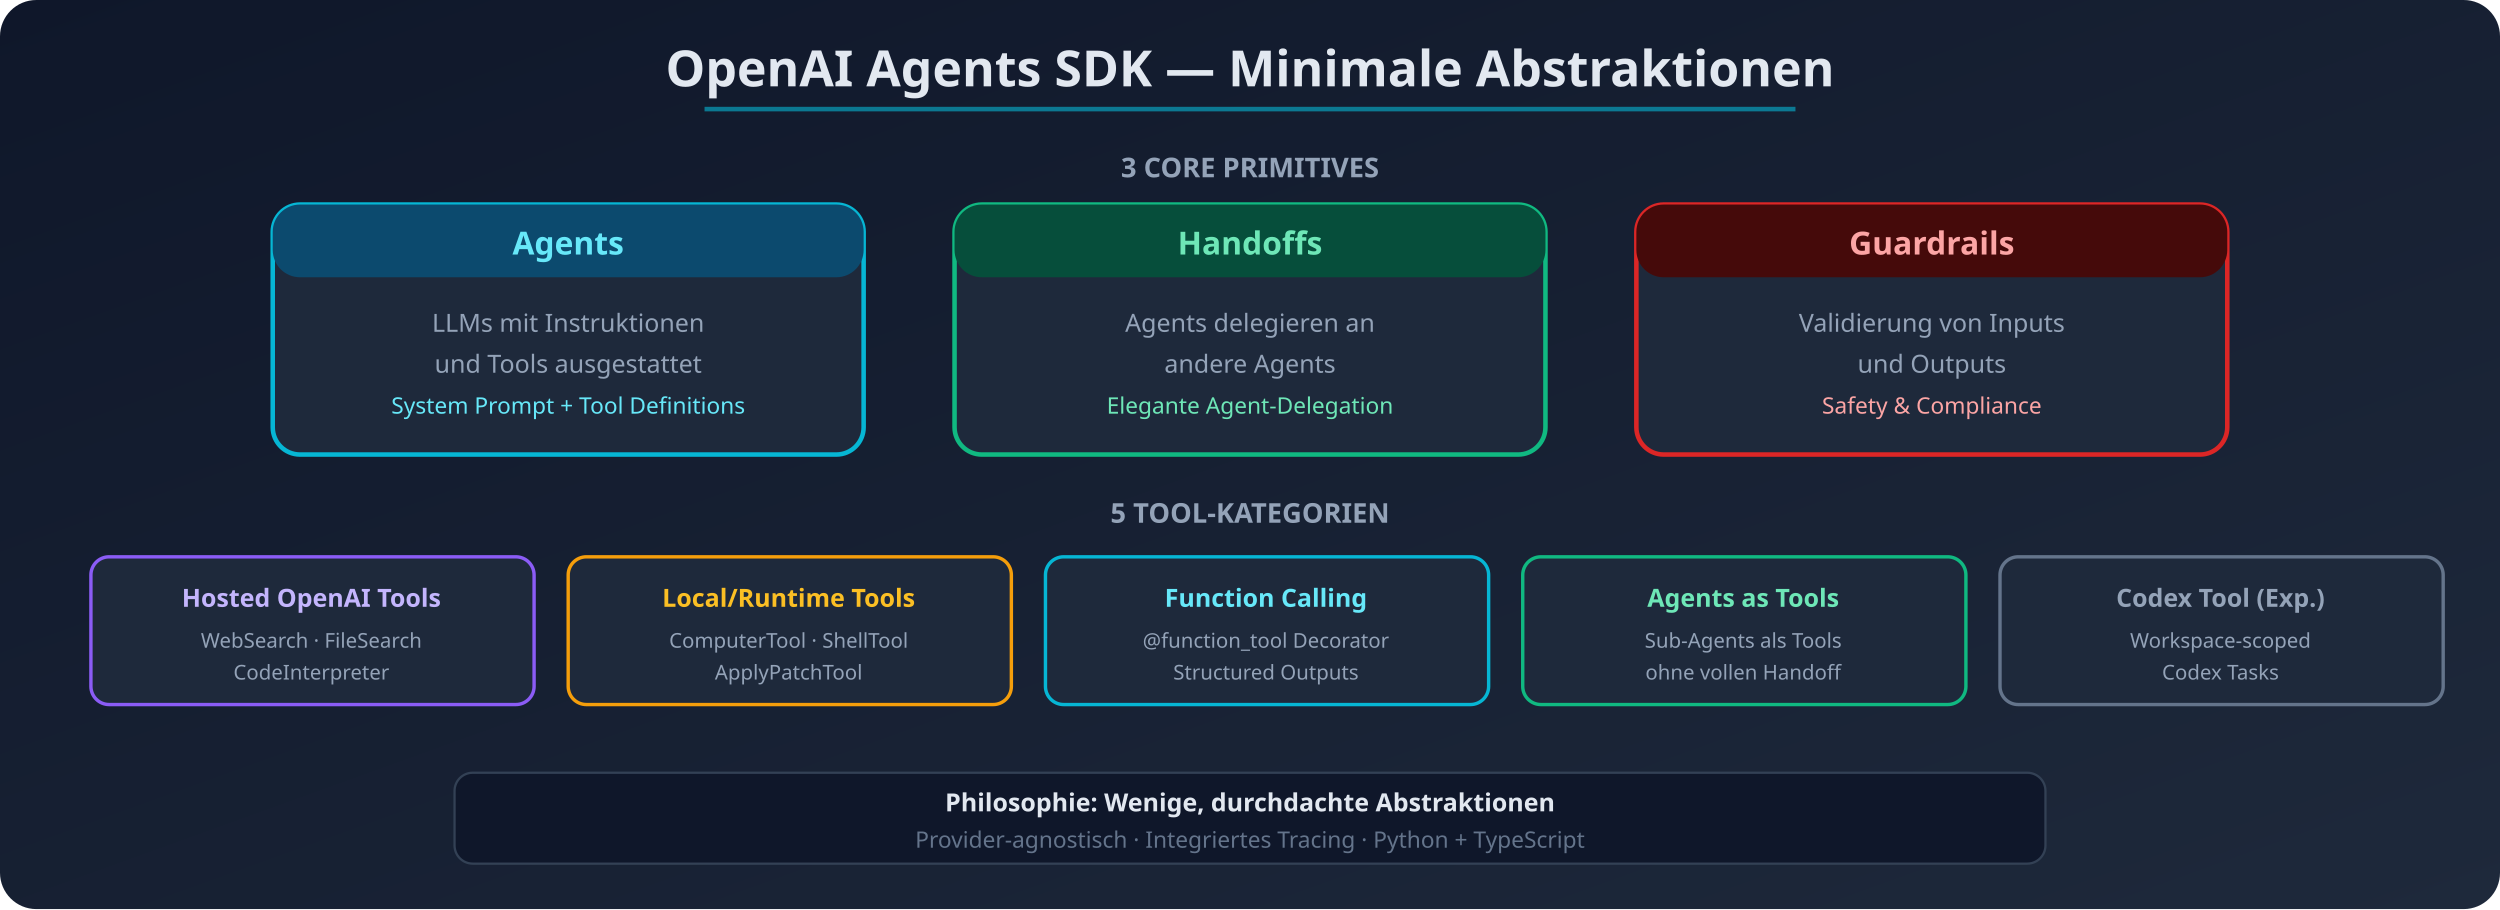
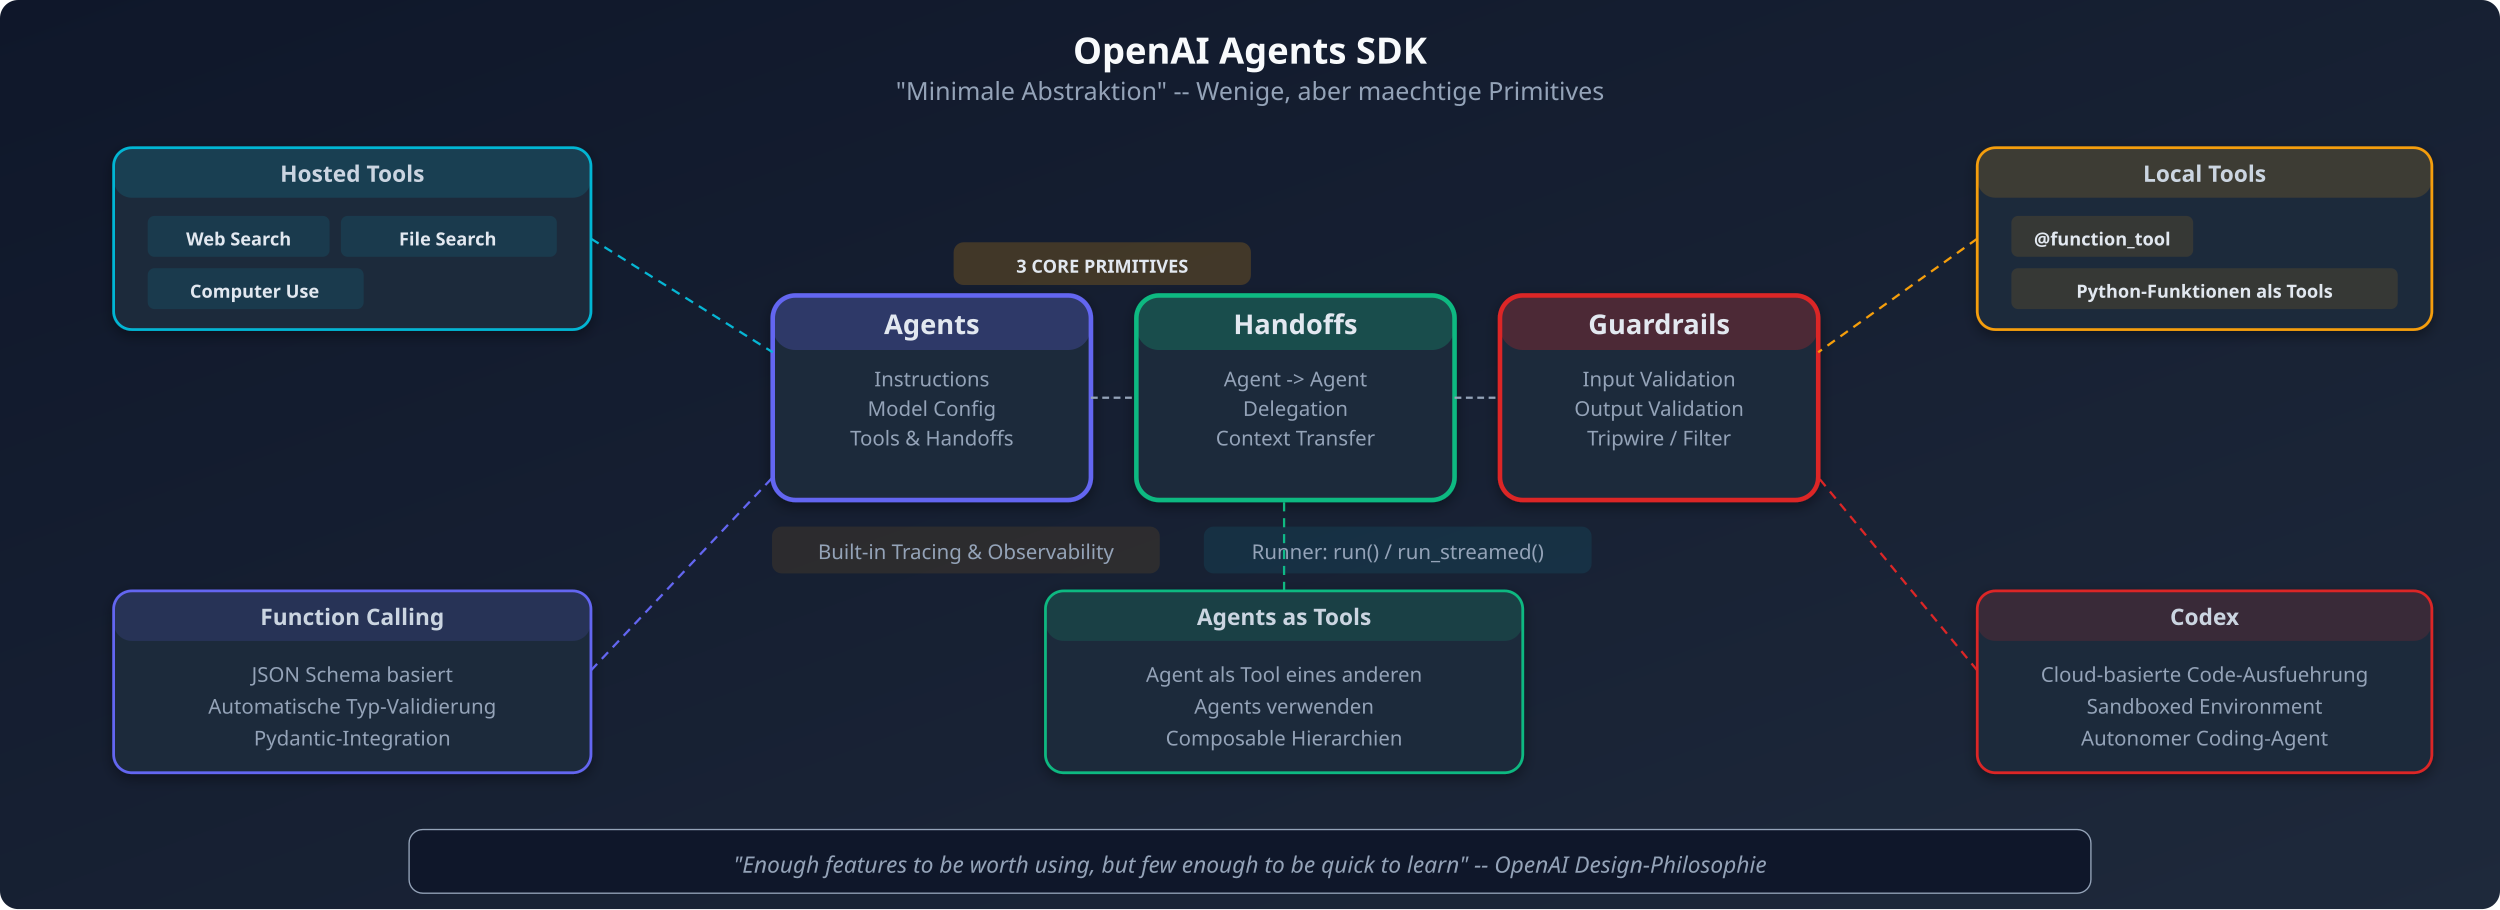
- <svg xmlns="http://www.w3.org/2000/svg" viewBox="0 0 1100 400" font-family="'Segoe UI', system-ui, -apple-system, sans-serif">
+ <svg xmlns="http://www.w3.org/2000/svg" viewBox="0 0 1100 400">
  <defs>
-     <linearGradient id="bgOA" x1="0%" y1="0%" x2="100%" y2="100%">
-       <stop offset="0%" style="stop-color:#0f172a" />
-       <stop offset="100%" style="stop-color:#1e293b" />
+     <filter id="shadow">
+       <feDropShadow dx="0" dy="2" stdDeviation="3" flood-opacity="0.4" />
+     </filter>
+     <filter id="glowCyan">
+       <feGaussianBlur stdDeviation="3" result="blur" />
+       <feMerge>
+         <feMergeNode in="blur" />
+         <feMergeNode in="SourceGraphic" />
+       </feMerge>
+     </filter>
+     <linearGradient id="bgGrad" x1="0" y1="0" x2="1" y2="1">
+       <stop offset="0%" stop-color="#0f172a" />
+       <stop offset="100%" stop-color="#1e293b" />
    </linearGradient>
-     <filter id="sOA">
-       <feDropShadow dx="0" dy="2" stdDeviation="3" flood-color="#000" flood-opacity="0.3" />
-     </filter>
  </defs>
-   <rect width="1100" height="400" fill="url(#bgOA)" rx="16" />
-   <text x="550" y="38" text-anchor="middle" fill="#e2e8f0" font-size="22" font-weight="700">OpenAI Agents SDK — Minimale Abstraktionen</text>
-   <line x1="310" y1="48" x2="790" y2="48" stroke="#06b6d4" stroke-width="2" opacity="0.6" />
-   <text x="550" y="78" text-anchor="middle" fill="#94a3b8" font-size="12" font-weight="600">3 CORE PRIMITIVES</text>
-   <g filter="sOA" transform="translate(120, 90)">
-     <rect width="260" height="110" rx="12" fill="#1e293b" stroke="#06b6d4" stroke-width="2" />
-     <rect x="0" y="0" width="260" height="32" rx="12" fill="#0c4a6e" />
-     <text x="130" y="22" text-anchor="middle" fill="#67e8f9" font-size="14" font-weight="700">Agents</text>
-     <text x="130" y="56" text-anchor="middle" fill="#94a3b8" font-size="11">LLMs mit Instruktionen</text>
-     <text x="130" y="74" text-anchor="middle" fill="#94a3b8" font-size="11">und Tools ausgestattet</text>
-     <text x="130" y="92" text-anchor="middle" fill="#67e8f9" font-size="10">System Prompt + Tool Definitions</text>
-   </g>
-   <g filter="sOA" transform="translate(420, 90)">
-     <rect width="260" height="110" rx="12" fill="#1e293b" stroke="#10b981" stroke-width="2" />
-     <rect x="0" y="0" width="260" height="32" rx="12" fill="#064e3b" />
-     <text x="130" y="22" text-anchor="middle" fill="#6ee7b7" font-size="14" font-weight="700">Handoffs</text>
-     <text x="130" y="56" text-anchor="middle" fill="#94a3b8" font-size="11">Agents delegieren an</text>
-     <text x="130" y="74" text-anchor="middle" fill="#94a3b8" font-size="11">andere Agents</text>
-     <text x="130" y="92" text-anchor="middle" fill="#6ee7b7" font-size="10">Elegante Agent-Delegation</text>
-   </g>
-   <g filter="sOA" transform="translate(720, 90)">
-     <rect width="260" height="110" rx="12" fill="#1e293b" stroke="#dc2626" stroke-width="2" />
-     <rect x="0" y="0" width="260" height="32" rx="12" fill="#450a0a" />
-     <text x="130" y="22" text-anchor="middle" fill="#fca5a5" font-size="14" font-weight="700">Guardrails</text>
-     <text x="130" y="56" text-anchor="middle" fill="#94a3b8" font-size="11">Validierung von Inputs</text>
-     <text x="130" y="74" text-anchor="middle" fill="#94a3b8" font-size="11">und Outputs</text>
-     <text x="130" y="92" text-anchor="middle" fill="#fca5a5" font-size="10">Safety &amp; Compliance</text>
-   </g>
-   <text x="550" y="230" text-anchor="middle" fill="#94a3b8" font-size="12" font-weight="600">5 TOOL-KATEGORIEN</text>
-   <g transform="translate(40, 245)">
-     <g filter="sOA">
-       <rect width="195" height="65" rx="8" fill="#1e293b" stroke="#8b5cf6" stroke-width="1.5" />
-       <text x="97" y="22" text-anchor="middle" fill="#c4b5fd" font-size="11" font-weight="600">Hosted OpenAI Tools</text>
-       <text x="97" y="40" text-anchor="middle" fill="#94a3b8" font-size="9">WebSearch · FileSearch</text>
-       <text x="97" y="54" text-anchor="middle" fill="#94a3b8" font-size="9">CodeInterpreter</text>
-     </g>
-     <g filter="sOA" transform="translate(210, 0)">
-       <rect width="195" height="65" rx="8" fill="#1e293b" stroke="#f59e0b" stroke-width="1.5" />
-       <text x="97" y="22" text-anchor="middle" fill="#fbbf24" font-size="11" font-weight="600">Local/Runtime Tools</text>
-       <text x="97" y="40" text-anchor="middle" fill="#94a3b8" font-size="9">ComputerTool · ShellTool</text>
-       <text x="97" y="54" text-anchor="middle" fill="#94a3b8" font-size="9">ApplyPatchTool</text>
-     </g>
-     <g filter="sOA" transform="translate(420, 0)">
-       <rect width="195" height="65" rx="8" fill="#1e293b" stroke="#06b6d4" stroke-width="1.5" />
-       <text x="97" y="22" text-anchor="middle" fill="#67e8f9" font-size="11" font-weight="600">Function Calling</text>
-       <text x="97" y="40" text-anchor="middle" fill="#94a3b8" font-size="9">@function_tool Decorator</text>
-       <text x="97" y="54" text-anchor="middle" fill="#94a3b8" font-size="9">Structured Outputs</text>
-     </g>
-     <g filter="sOA" transform="translate(630, 0)">
-       <rect width="195" height="65" rx="8" fill="#1e293b" stroke="#10b981" stroke-width="1.5" />
-       <text x="97" y="22" text-anchor="middle" fill="#6ee7b7" font-size="11" font-weight="600">Agents as Tools</text>
-       <text x="97" y="40" text-anchor="middle" fill="#94a3b8" font-size="9">Sub-Agents als Tools</text>
-       <text x="97" y="54" text-anchor="middle" fill="#94a3b8" font-size="9">ohne vollen Handoff</text>
-     </g>
-     <g filter="sOA" transform="translate(840, 0)">
-       <rect width="195" height="65" rx="8" fill="#1e293b" stroke="#64748b" stroke-width="1.5" />
-       <text x="97" y="22" text-anchor="middle" fill="#94a3b8" font-size="11" font-weight="600">Codex Tool (Exp.)</text>
-       <text x="97" y="40" text-anchor="middle" fill="#94a3b8" font-size="9">Workspace-scoped</text>
-       <text x="97" y="54" text-anchor="middle" fill="#94a3b8" font-size="9">Codex Tasks</text>
-     </g>
-   </g>
-   <g transform="translate(200, 340)">
-     <rect width="700" height="40" rx="8" fill="#0f172a" stroke="#334155" stroke-width="1" />
-     <text x="350" y="17" text-anchor="middle" fill="#e2e8f0" font-size="11" font-weight="600">Philosophie: Wenige, durchdachte Abstraktionen</text>
-     <text x="350" y="33" text-anchor="middle" fill="#64748b" font-size="10">Provider-agnostisch · Integriertes Tracing · Python + TypeScript</text>
-   </g>
+   <style>
+     text { font-family: 'Segoe UI', system-ui, sans-serif; fill: #e2e8f0; }
+     .title { font-size: 16px; font-weight: 700; fill: #f8fafc; }
+     .subtitle { font-size: 11px; fill: #94a3b8; }
+     .label { font-size: 12px; font-weight: 600; }
+     .small { font-size: 10px; fill: #cbd5e1; }
+     .tiny { font-size: 9px; fill: #94a3b8; }
+     .badge { font-size: 8px; font-weight: 600; }
+     .philosophy { font-size: 10px; fill: #94a3b8; font-style: italic; }
+   </style>
+   <rect width="1100" height="400" fill="url(#bgGrad)" rx="8" />
+   <text x="550" y="28" text-anchor="middle" class="title">OpenAI Agents SDK</text>
+   <text x="550" y="44" text-anchor="middle" class="subtitle">"Minimale Abstraktion" -- Wenige, aber maechtige Primitives</text>
+   <rect x="340" y="130" width="140" height="90" rx="10" fill="#1e293b" stroke="#6366f1" stroke-width="2" filter="url(#shadow)" />
+   <rect x="340" y="130" width="140" height="24" rx="10" fill="#6366f1" opacity="0.25" />
+   <text x="410" y="147" text-anchor="middle" class="label" fill="#a5b4fc">Agents</text>
+   <text x="410" y="170" text-anchor="middle" class="tiny" fill="#a5b4fc">Instructions</text>
+   <text x="410" y="183" text-anchor="middle" class="tiny" fill="#a5b4fc">Model Config</text>
+   <text x="410" y="196" text-anchor="middle" class="tiny" fill="#a5b4fc">Tools &amp; Handoffs</text>
+   <rect x="500" y="130" width="140" height="90" rx="10" fill="#1e293b" stroke="#10b981" stroke-width="2" filter="url(#shadow)" />
+   <rect x="500" y="130" width="140" height="24" rx="10" fill="#10b981" opacity="0.25" />
+   <text x="570" y="147" text-anchor="middle" class="label" fill="#6ee7b7">Handoffs</text>
+   <text x="570" y="170" text-anchor="middle" class="tiny" fill="#6ee7b7">Agent -&gt; Agent</text>
+   <text x="570" y="183" text-anchor="middle" class="tiny" fill="#6ee7b7">Delegation</text>
+   <text x="570" y="196" text-anchor="middle" class="tiny" fill="#6ee7b7">Context Transfer</text>
+   <rect x="660" y="130" width="140" height="90" rx="10" fill="#1e293b" stroke="#dc2626" stroke-width="2" filter="url(#shadow)" />
+   <rect x="660" y="130" width="140" height="24" rx="10" fill="#dc2626" opacity="0.25" />
+   <text x="730" y="147" text-anchor="middle" class="label" fill="#fca5a5">Guardrails</text>
+   <text x="730" y="170" text-anchor="middle" class="tiny" fill="#fca5a5">Input Validation</text>
+   <text x="730" y="183" text-anchor="middle" class="tiny" fill="#fca5a5">Output Validation</text>
+   <text x="730" y="196" text-anchor="middle" class="tiny" fill="#fca5a5">Tripwire / Filter</text>
+   <rect x="420" y="107" width="130" height="18" rx="4" fill="#f59e0b" opacity="0.2" stroke="#f59e0b" stroke-width="0.8" />
+   <text x="485" y="120" text-anchor="middle" class="badge" fill="#fbbf24">3 CORE PRIMITIVES</text>
+   <line x1="480" y1="175" x2="500" y2="175" stroke="#94a3b8" stroke-width="1" stroke-dasharray="3,2" />
+   <line x1="640" y1="175" x2="660" y2="175" stroke="#94a3b8" stroke-width="1" stroke-dasharray="3,2" />
+   <rect x="50" y="65" width="210" height="80" rx="8" fill="#1e293b" stroke="#06b6d4" stroke-width="1.2" filter="url(#shadow)" />
+   <rect x="50" y="65" width="210" height="22" rx="8" fill="#06b6d4" opacity="0.15" />
+   <text x="155" y="80" text-anchor="middle" class="small" fill="#67e8f9" font-weight="600">Hosted Tools</text>
+   <rect x="65" y="95" width="80" height="18" rx="3" fill="#06b6d4" opacity="0.12" />
+   <text x="105" y="108" text-anchor="middle" class="badge" fill="#67e8f9">Web Search</text>
+   <rect x="150" y="95" width="95" height="18" rx="3" fill="#06b6d4" opacity="0.12" />
+   <text x="197" y="108" text-anchor="middle" class="badge" fill="#67e8f9">File Search</text>
+   <rect x="65" y="118" width="95" height="18" rx="3" fill="#06b6d4" opacity="0.12" />
+   <text x="112" y="131" text-anchor="middle" class="badge" fill="#67e8f9">Computer Use</text>
+   <line x1="260" y1="105" x2="340" y2="155" stroke="#06b6d4" stroke-width="1" stroke-dasharray="4,3" />
+   <rect x="870" y="65" width="200" height="80" rx="8" fill="#1e293b" stroke="#f59e0b" stroke-width="1.2" filter="url(#shadow)" />
+   <rect x="870" y="65" width="200" height="22" rx="8" fill="#f59e0b" opacity="0.15" />
+   <text x="970" y="80" text-anchor="middle" class="small" fill="#fbbf24" font-weight="600">Local Tools</text>
+   <rect x="885" y="95" width="80" height="18" rx="3" fill="#f59e0b" opacity="0.12" />
+   <text x="925" y="108" text-anchor="middle" class="badge" fill="#fbbf24">@function_tool</text>
+   <rect x="885" y="118" width="170" height="18" rx="3" fill="#f59e0b" opacity="0.12" />
+   <text x="970" y="131" text-anchor="middle" class="badge" fill="#fbbf24">Python-Funktionen als Tools</text>
+   <line x1="870" y1="105" x2="800" y2="155" stroke="#f59e0b" stroke-width="1" stroke-dasharray="4,3" />
+   <rect x="50" y="260" width="210" height="80" rx="8" fill="#1e293b" stroke="#6366f1" stroke-width="1.2" filter="url(#shadow)" />
+   <rect x="50" y="260" width="210" height="22" rx="8" fill="#6366f1" opacity="0.15" />
+   <text x="155" y="275" text-anchor="middle" class="small" fill="#a5b4fc" font-weight="600">Function Calling</text>
+   <text x="155" y="300" text-anchor="middle" class="tiny" fill="#a5b4fc">JSON Schema basiert</text>
+   <text x="155" y="314" text-anchor="middle" class="tiny" fill="#a5b4fc">Automatische Typ-Validierung</text>
+   <text x="155" y="328" text-anchor="middle" class="tiny" fill="#a5b4fc">Pydantic-Integration</text>
+   <line x1="260" y1="295" x2="340" y2="210" stroke="#6366f1" stroke-width="1" stroke-dasharray="4,3" />
+   <rect x="460" y="260" width="210" height="80" rx="8" fill="#1e293b" stroke="#10b981" stroke-width="1.2" filter="url(#shadow)" />
+   <rect x="460" y="260" width="210" height="22" rx="8" fill="#10b981" opacity="0.15" />
+   <text x="565" y="275" text-anchor="middle" class="small" fill="#6ee7b7" font-weight="600">Agents as Tools</text>
+   <text x="565" y="300" text-anchor="middle" class="tiny" fill="#6ee7b7">Agent als Tool eines anderen</text>
+   <text x="565" y="314" text-anchor="middle" class="tiny" fill="#6ee7b7">Agents verwenden</text>
+   <text x="565" y="328" text-anchor="middle" class="tiny" fill="#6ee7b7">Composable Hierarchien</text>
+   <line x1="565" y1="260" x2="565" y2="220" stroke="#10b981" stroke-width="1" stroke-dasharray="4,3" />
+   <rect x="870" y="260" width="200" height="80" rx="8" fill="#1e293b" stroke="#dc2626" stroke-width="1.2" filter="url(#shadow)" />
+   <rect x="870" y="260" width="200" height="22" rx="8" fill="#dc2626" opacity="0.15" />
+   <text x="970" y="275" text-anchor="middle" class="small" fill="#fca5a5" font-weight="600">Codex</text>
+   <text x="970" y="300" text-anchor="middle" class="tiny" fill="#fca5a5">Cloud-basierte Code-Ausfuehrung</text>
+   <text x="970" y="314" text-anchor="middle" class="tiny" fill="#fca5a5">Sandboxed Environment</text>
+   <text x="970" y="328" text-anchor="middle" class="tiny" fill="#fca5a5">Autonomer Coding-Agent</text>
+   <line x1="870" y1="295" x2="800" y2="210" stroke="#dc2626" stroke-width="1" stroke-dasharray="4,3" />
+   <rect x="180" y="365" width="740" height="28" rx="6" fill="#0f172a" stroke="#94a3b8" stroke-width="0.6" />
+   <text x="550" y="384" text-anchor="middle" class="philosophy">"Enough features to be worth using, but few enough to be quick to learn" -- OpenAI Design-Philosophie</text>
+   <rect x="340" y="232" width="170" height="20" rx="4" fill="#f59e0b" opacity="0.1" stroke="#f59e0b" stroke-width="0.6" />
+   <text x="425" y="246" text-anchor="middle" class="tiny" fill="#f59e0b">Built-in Tracing &amp; Observability</text>
+   <rect x="530" y="232" width="170" height="20" rx="4" fill="#06b6d4" opacity="0.1" stroke="#06b6d4" stroke-width="0.6" />
+   <text x="615" y="246" text-anchor="middle" class="tiny" fill="#06b6d4">Runner: run() / run_streamed()</text>
</svg>
